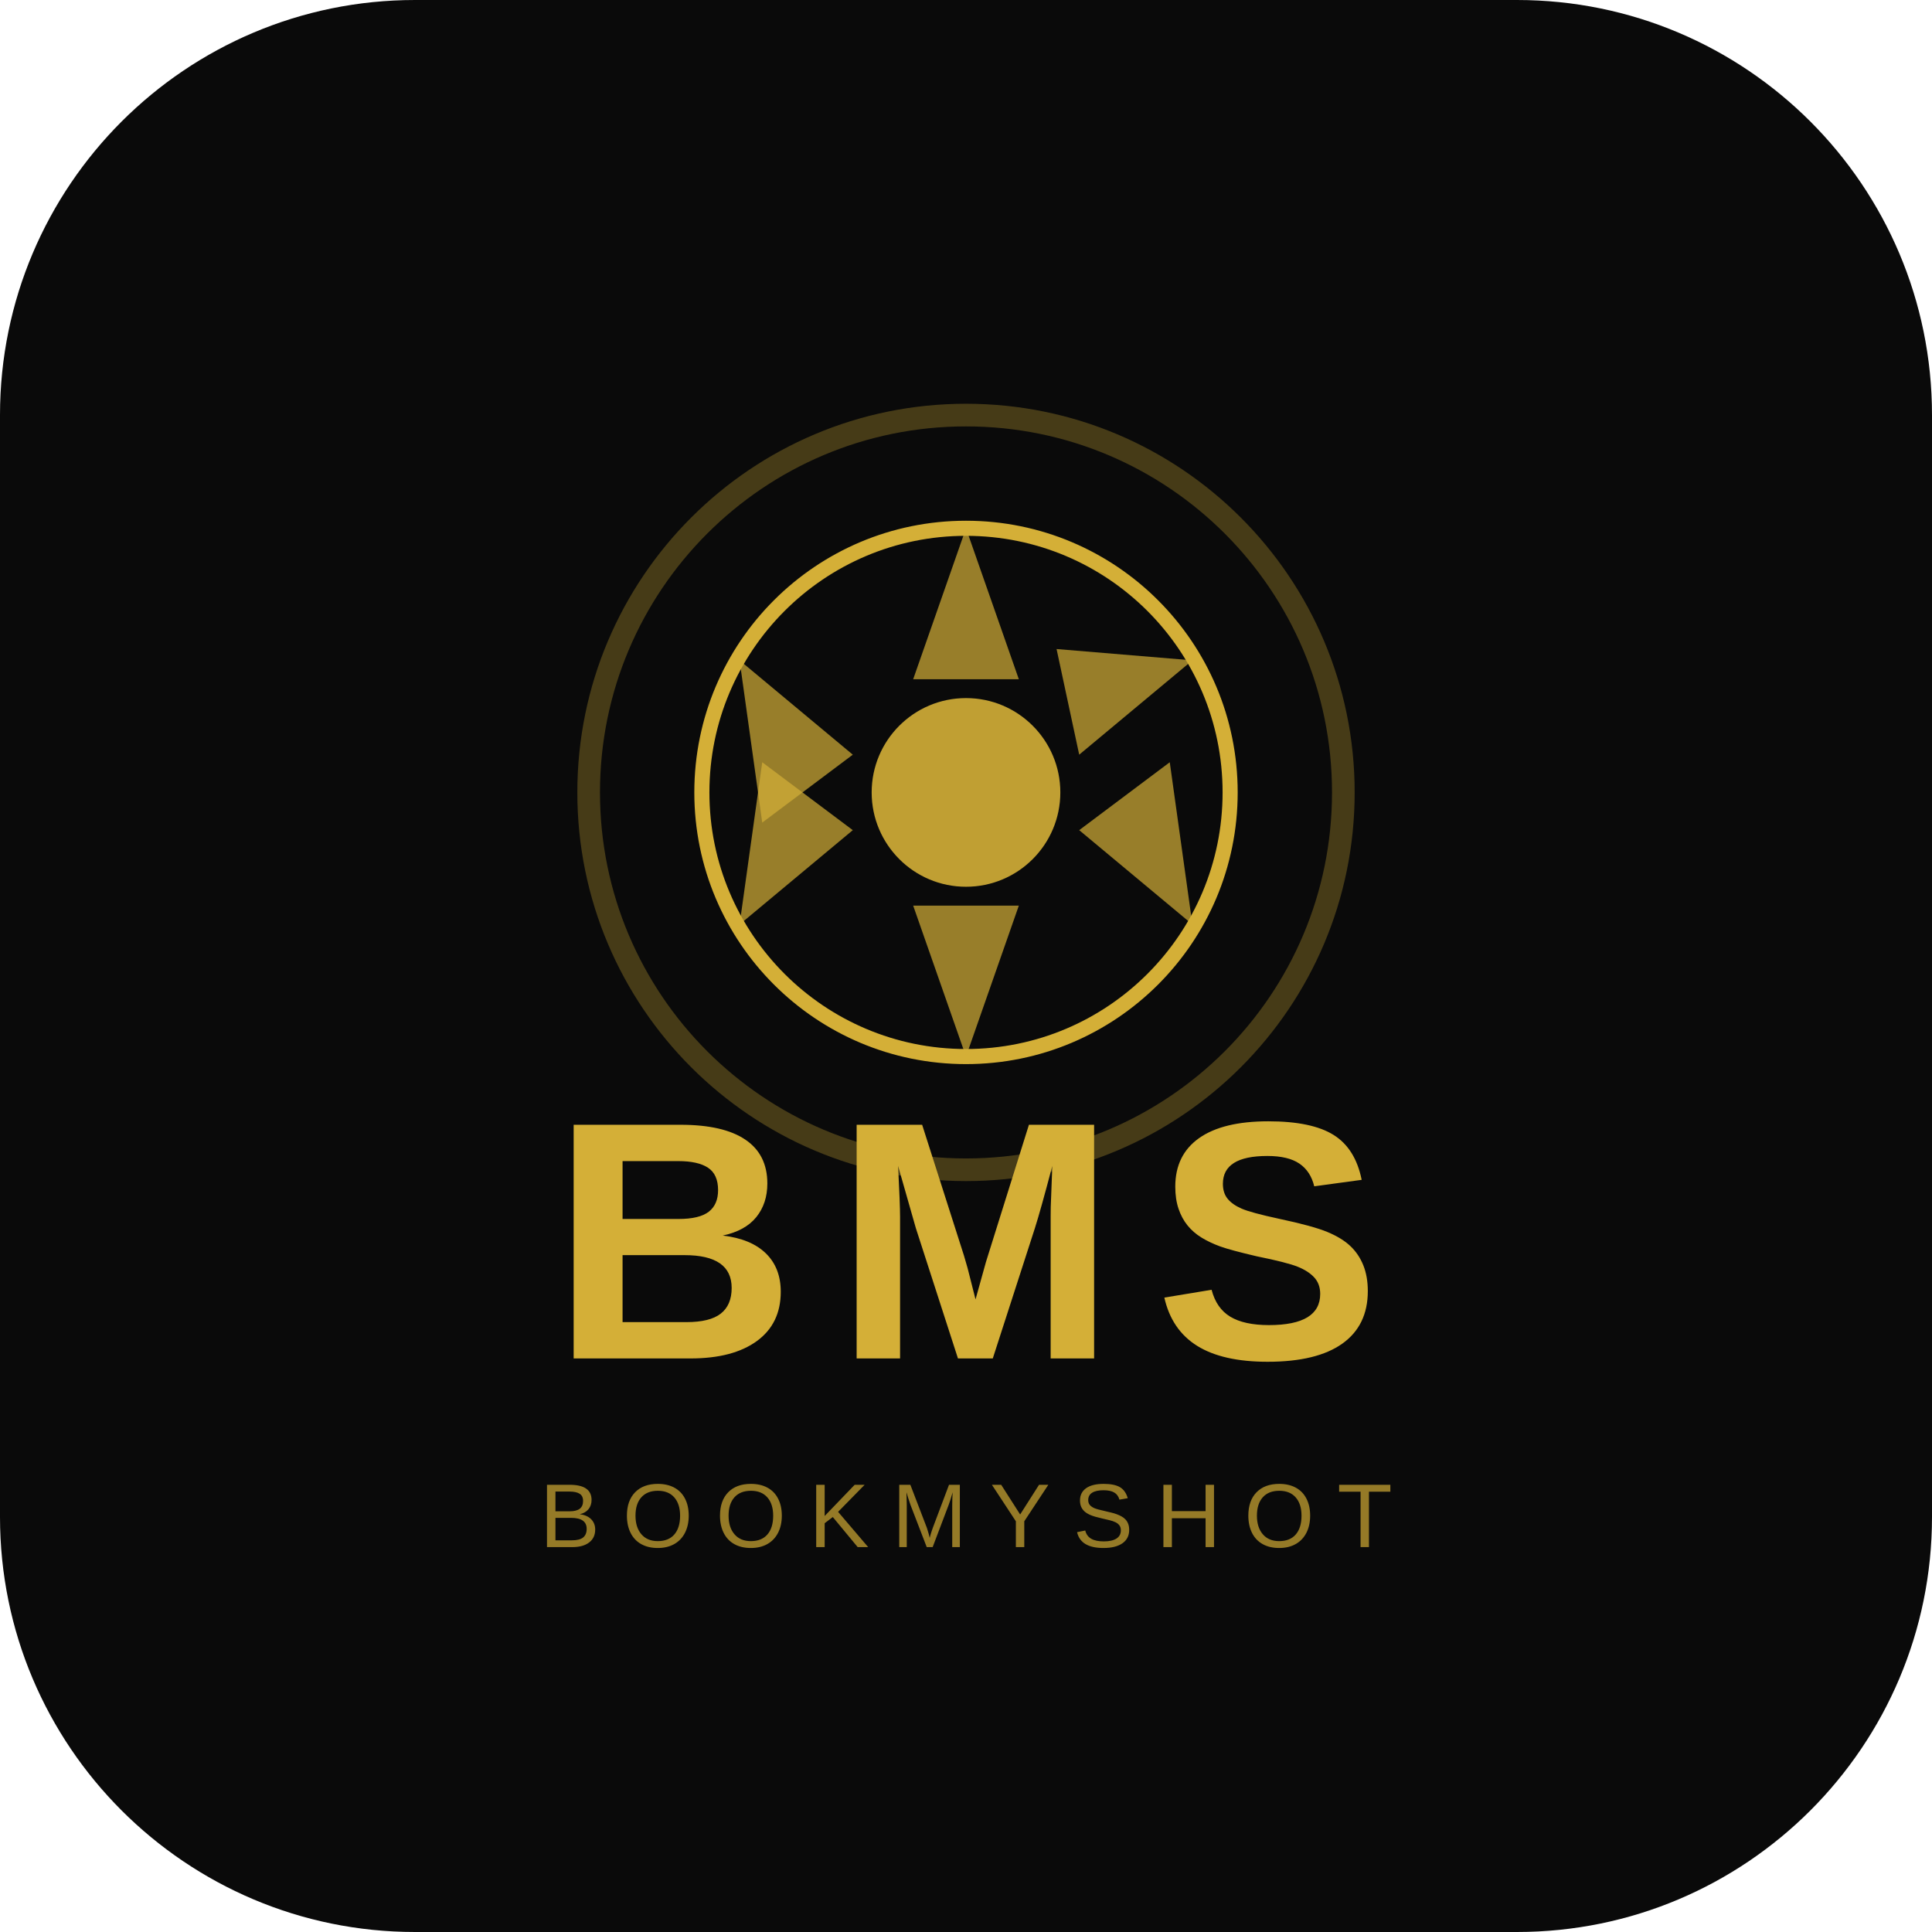
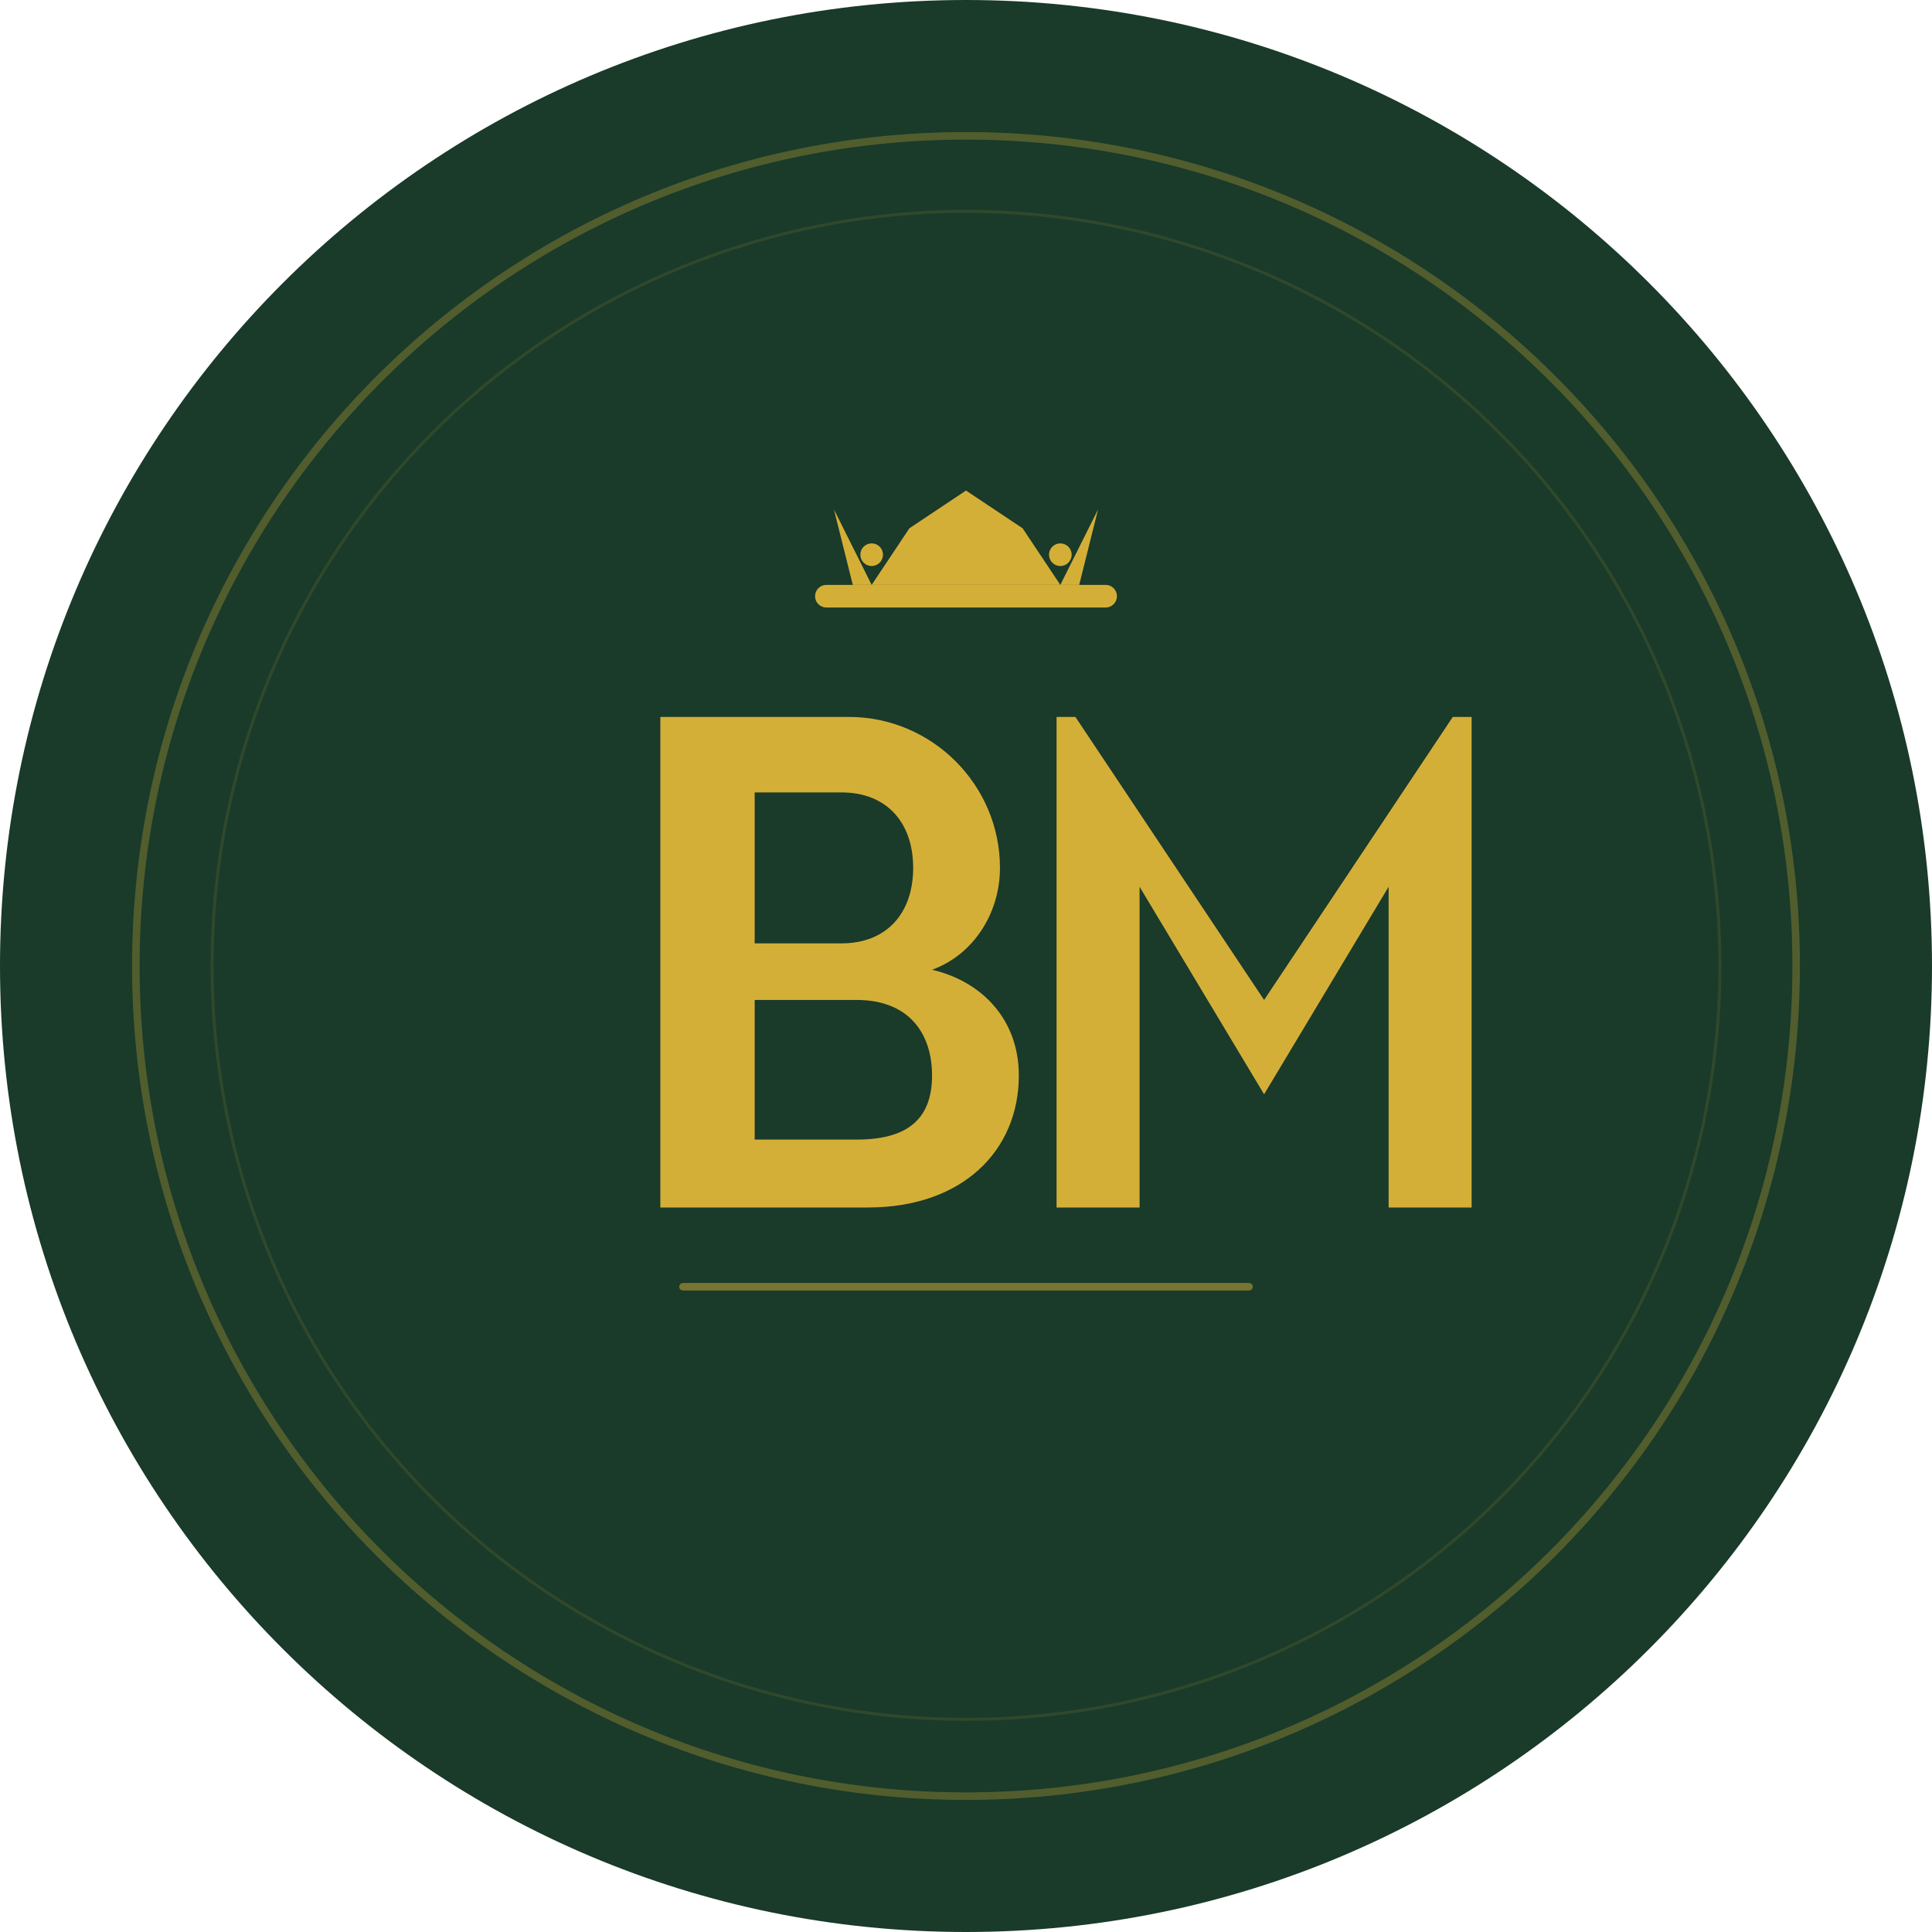
- <svg xmlns="http://www.w3.org/2000/svg" viewBox="0 0 1024 1024" width="1024" height="1024">
-   <rect width="1024" height="1024" rx="220" fill="#0A0A0A" />
-   <circle cx="512" cy="420" r="200" fill="none" stroke="#D4AF37" stroke-width="12" opacity="0.3" />
-   <circle cx="512" cy="420" r="140" fill="none" stroke="#D4AF37" stroke-width="8" />
-   <circle cx="512" cy="420" r="50" fill="#D4AF37" opacity="0.9" />
-   <path d="M512 280 L540 360 L484 360 Z" fill="#D4AF37" opacity="0.7" />
-   <path d="M632 350 L572 400 L560 344 Z" fill="#D4AF37" opacity="0.7" />
-   <path d="M632 490 L572 440 L620 404 Z" fill="#D4AF37" opacity="0.7" />
-   <path d="M512 560 L484 480 L540 480 Z" fill="#D4AF37" opacity="0.7" />
-   <path d="M392 490 L452 440 L404 404 Z" fill="#D4AF37" opacity="0.7" />
-   <path d="M392 350 L452 400 L404 436 Z" fill="#D4AF37" opacity="0.7" />
-   <text x="512" y="720" text-anchor="middle" font-family="Arial, Helvetica, sans-serif" font-size="180" font-weight="700" fill="#D4AF37" letter-spacing="20">BMS</text>
-   <text x="512" y="820" text-anchor="middle" font-family="Arial, Helvetica, sans-serif" font-size="48" font-weight="300" fill="#B8962E" letter-spacing="12" opacity="0.8">BOOKMYSHOT</text>
+ <svg xmlns="http://www.w3.org/2000/svg" viewBox="0 0 512 512" width="512" height="512">
+   <circle cx="256" cy="256" r="256" fill="#1a3a2a" />
+   <circle cx="256" cy="256" r="220" fill="none" stroke="#D4AF37" stroke-width="2" opacity="0.3" />
+   <g transform="translate(256, 155)" fill="#D4AF37">
+     <rect x="-40" y="0" width="80" height="6" rx="3" />
+     <polygon points="-35,-20 -25,0 -15,-15 0,-25 15,-15 25,0 35,-20 30,0 -30,0" />
+     <circle cx="-25" cy="-8" r="3" />
+     <circle cx="0" cy="-14" r="3.5" />
+     <circle cx="25" cy="-8" r="3" />
+   </g>
+   <g transform="translate(175, 190)" fill="#D4AF37">
+     <path d="M0,0 L0,130 L55,130 C80,130 95,115 95,95 C95,80 85,70 72,67 C83,63 90,52 90,40 C90,18 72,0 50,0 Z M25,20 L48,20 C60,20 67,28 67,40 C67,52 60,60 48,60 L25,60 Z M25,75 L52,75 C66,75 72,84 72,95 C72,107 65,112 52,112 L25,112 Z" />
+   </g>
+   <g transform="translate(280, 190)" fill="#D4AF37">
+     <path d="M0,130 L0,0 L5,0 L55,75 L105,0 L110,0 L110,130 L88,130 L88,45 L55,100 L22,45 L22,130 Z" />
+   </g>
+   <rect x="180" y="340" width="152" height="2" rx="1" fill="#D4AF37" opacity="0.5" />
+   <g transform="translate(256, 256)" fill="none" stroke="#D4AF37" stroke-width="0.8" opacity="0.12">
+     <path d="M0,-200 A200,200 0 0,1 173,100" />
+     <path d="M173,100 A200,200 0 0,1 -173,100" />
+     <path d="M-173,100 A200,200 0 0,1 0,-200" />
+   </g>
</svg>
